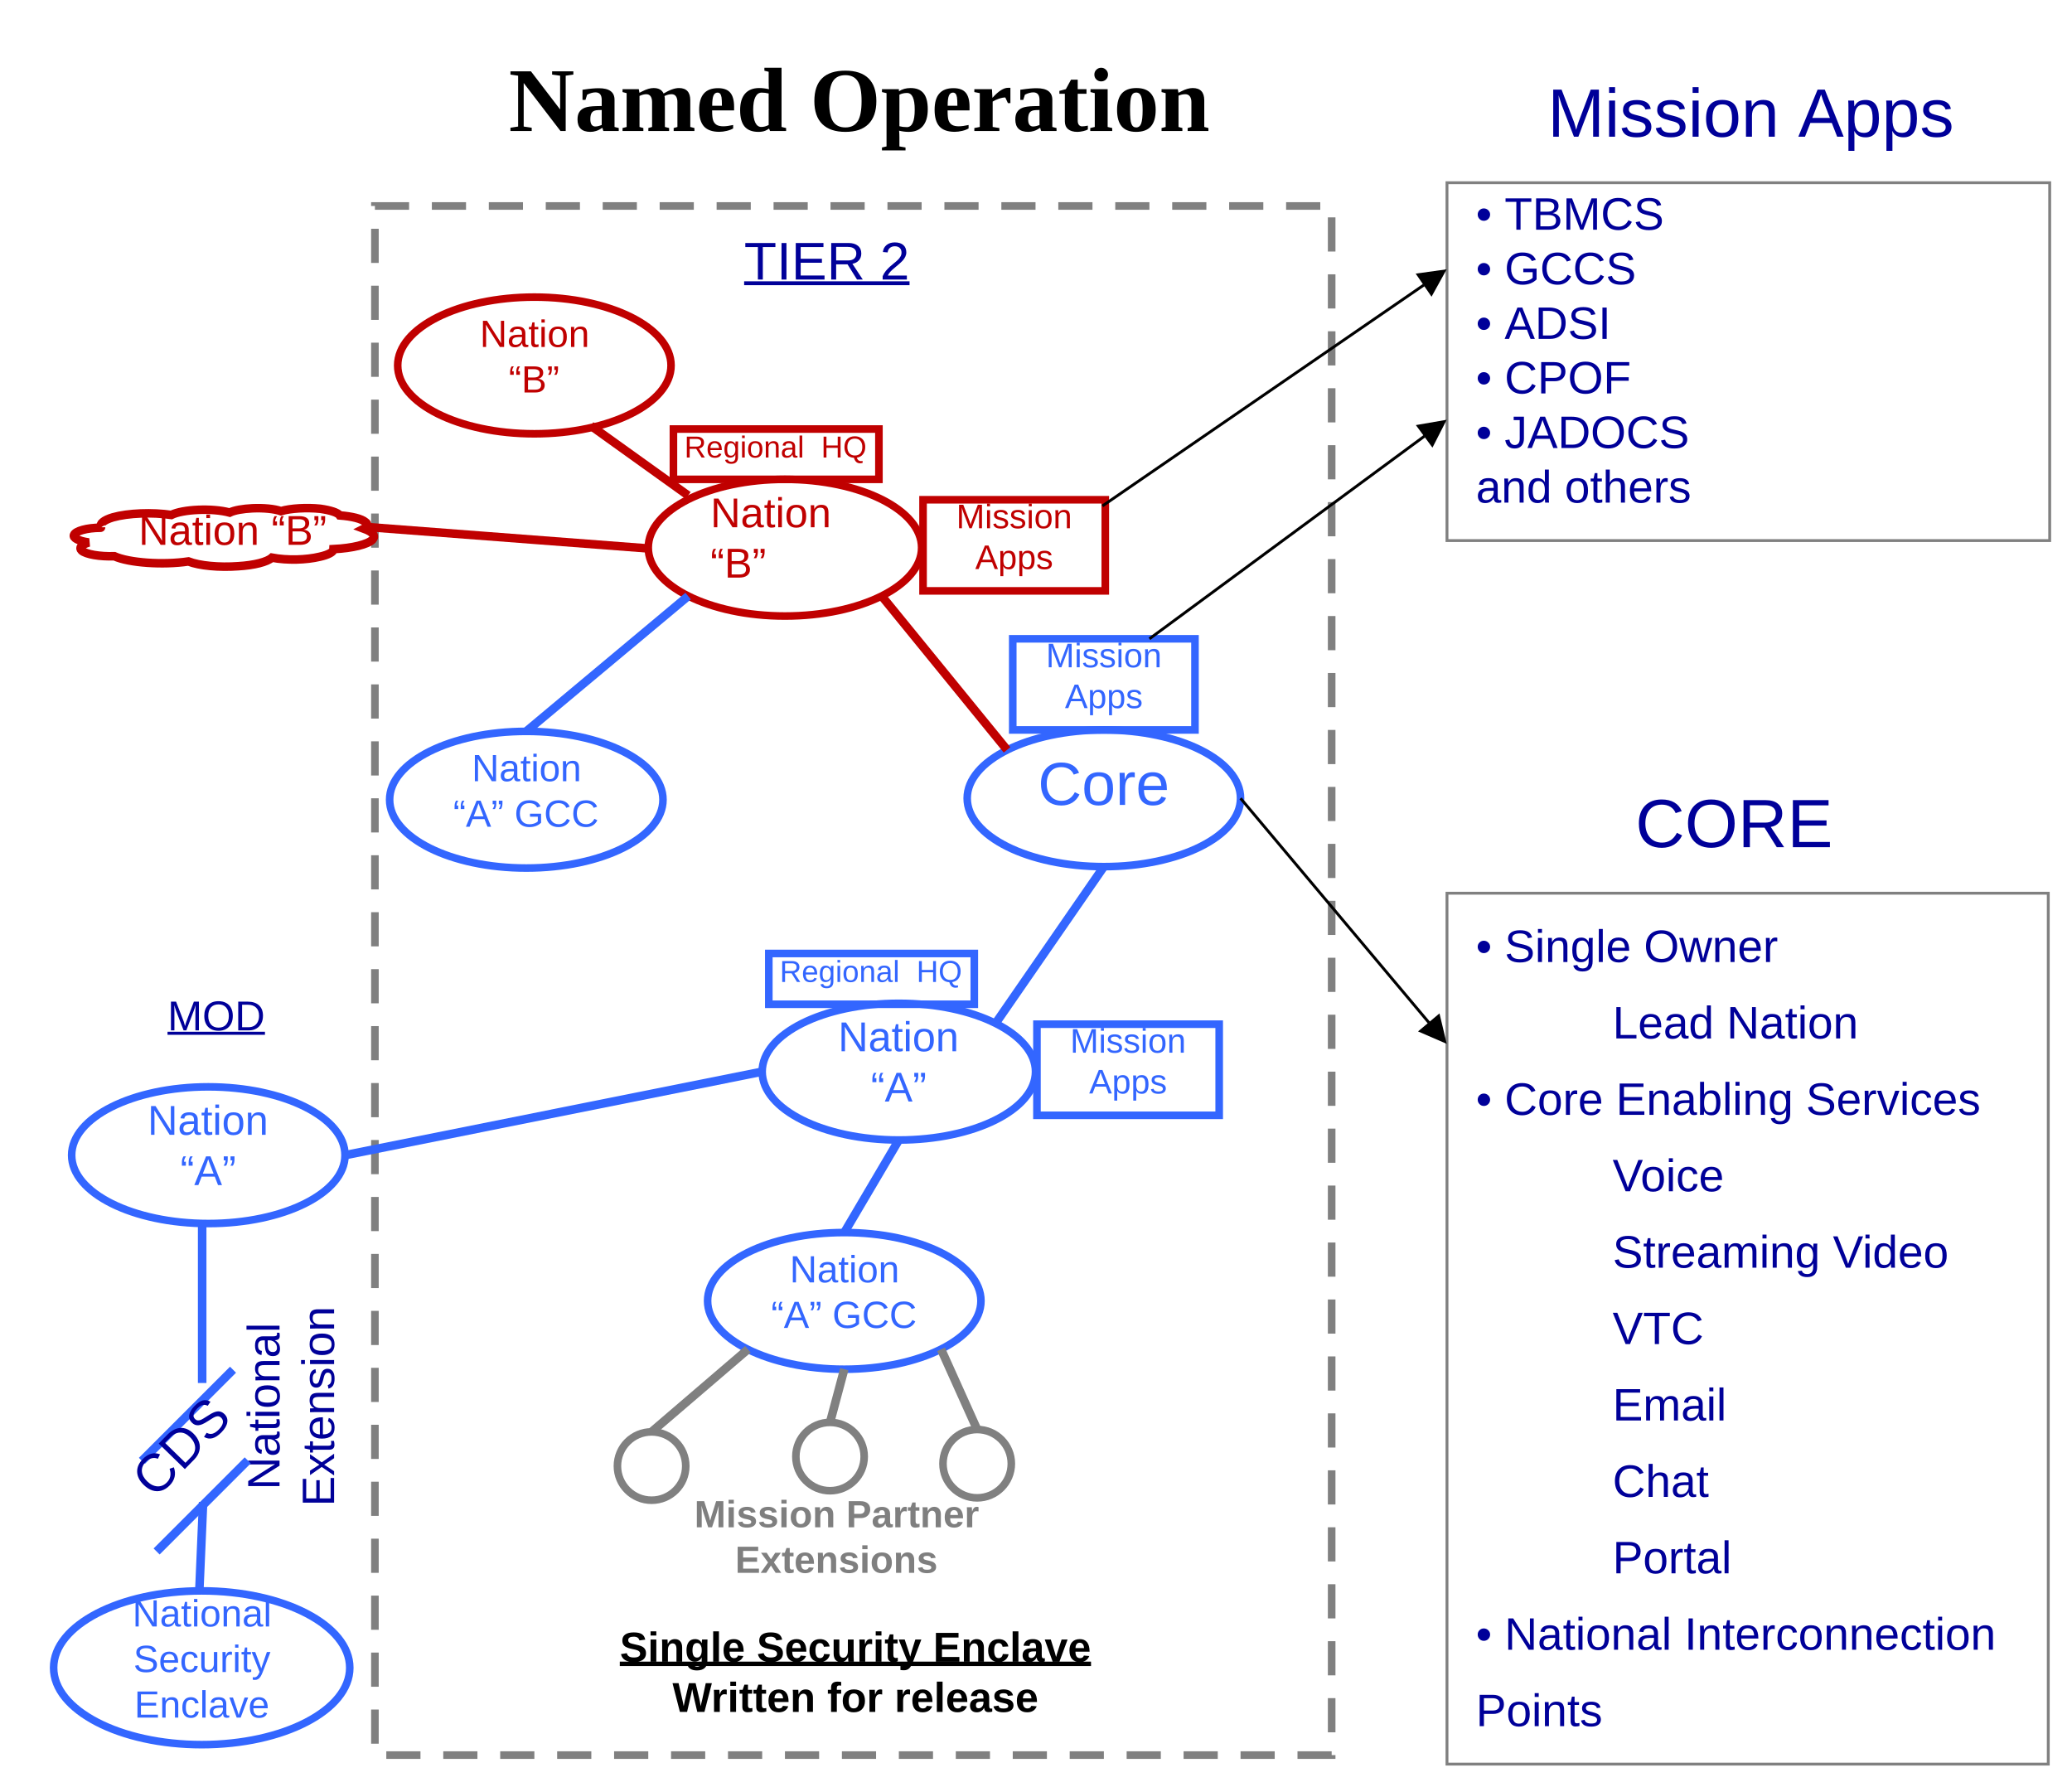
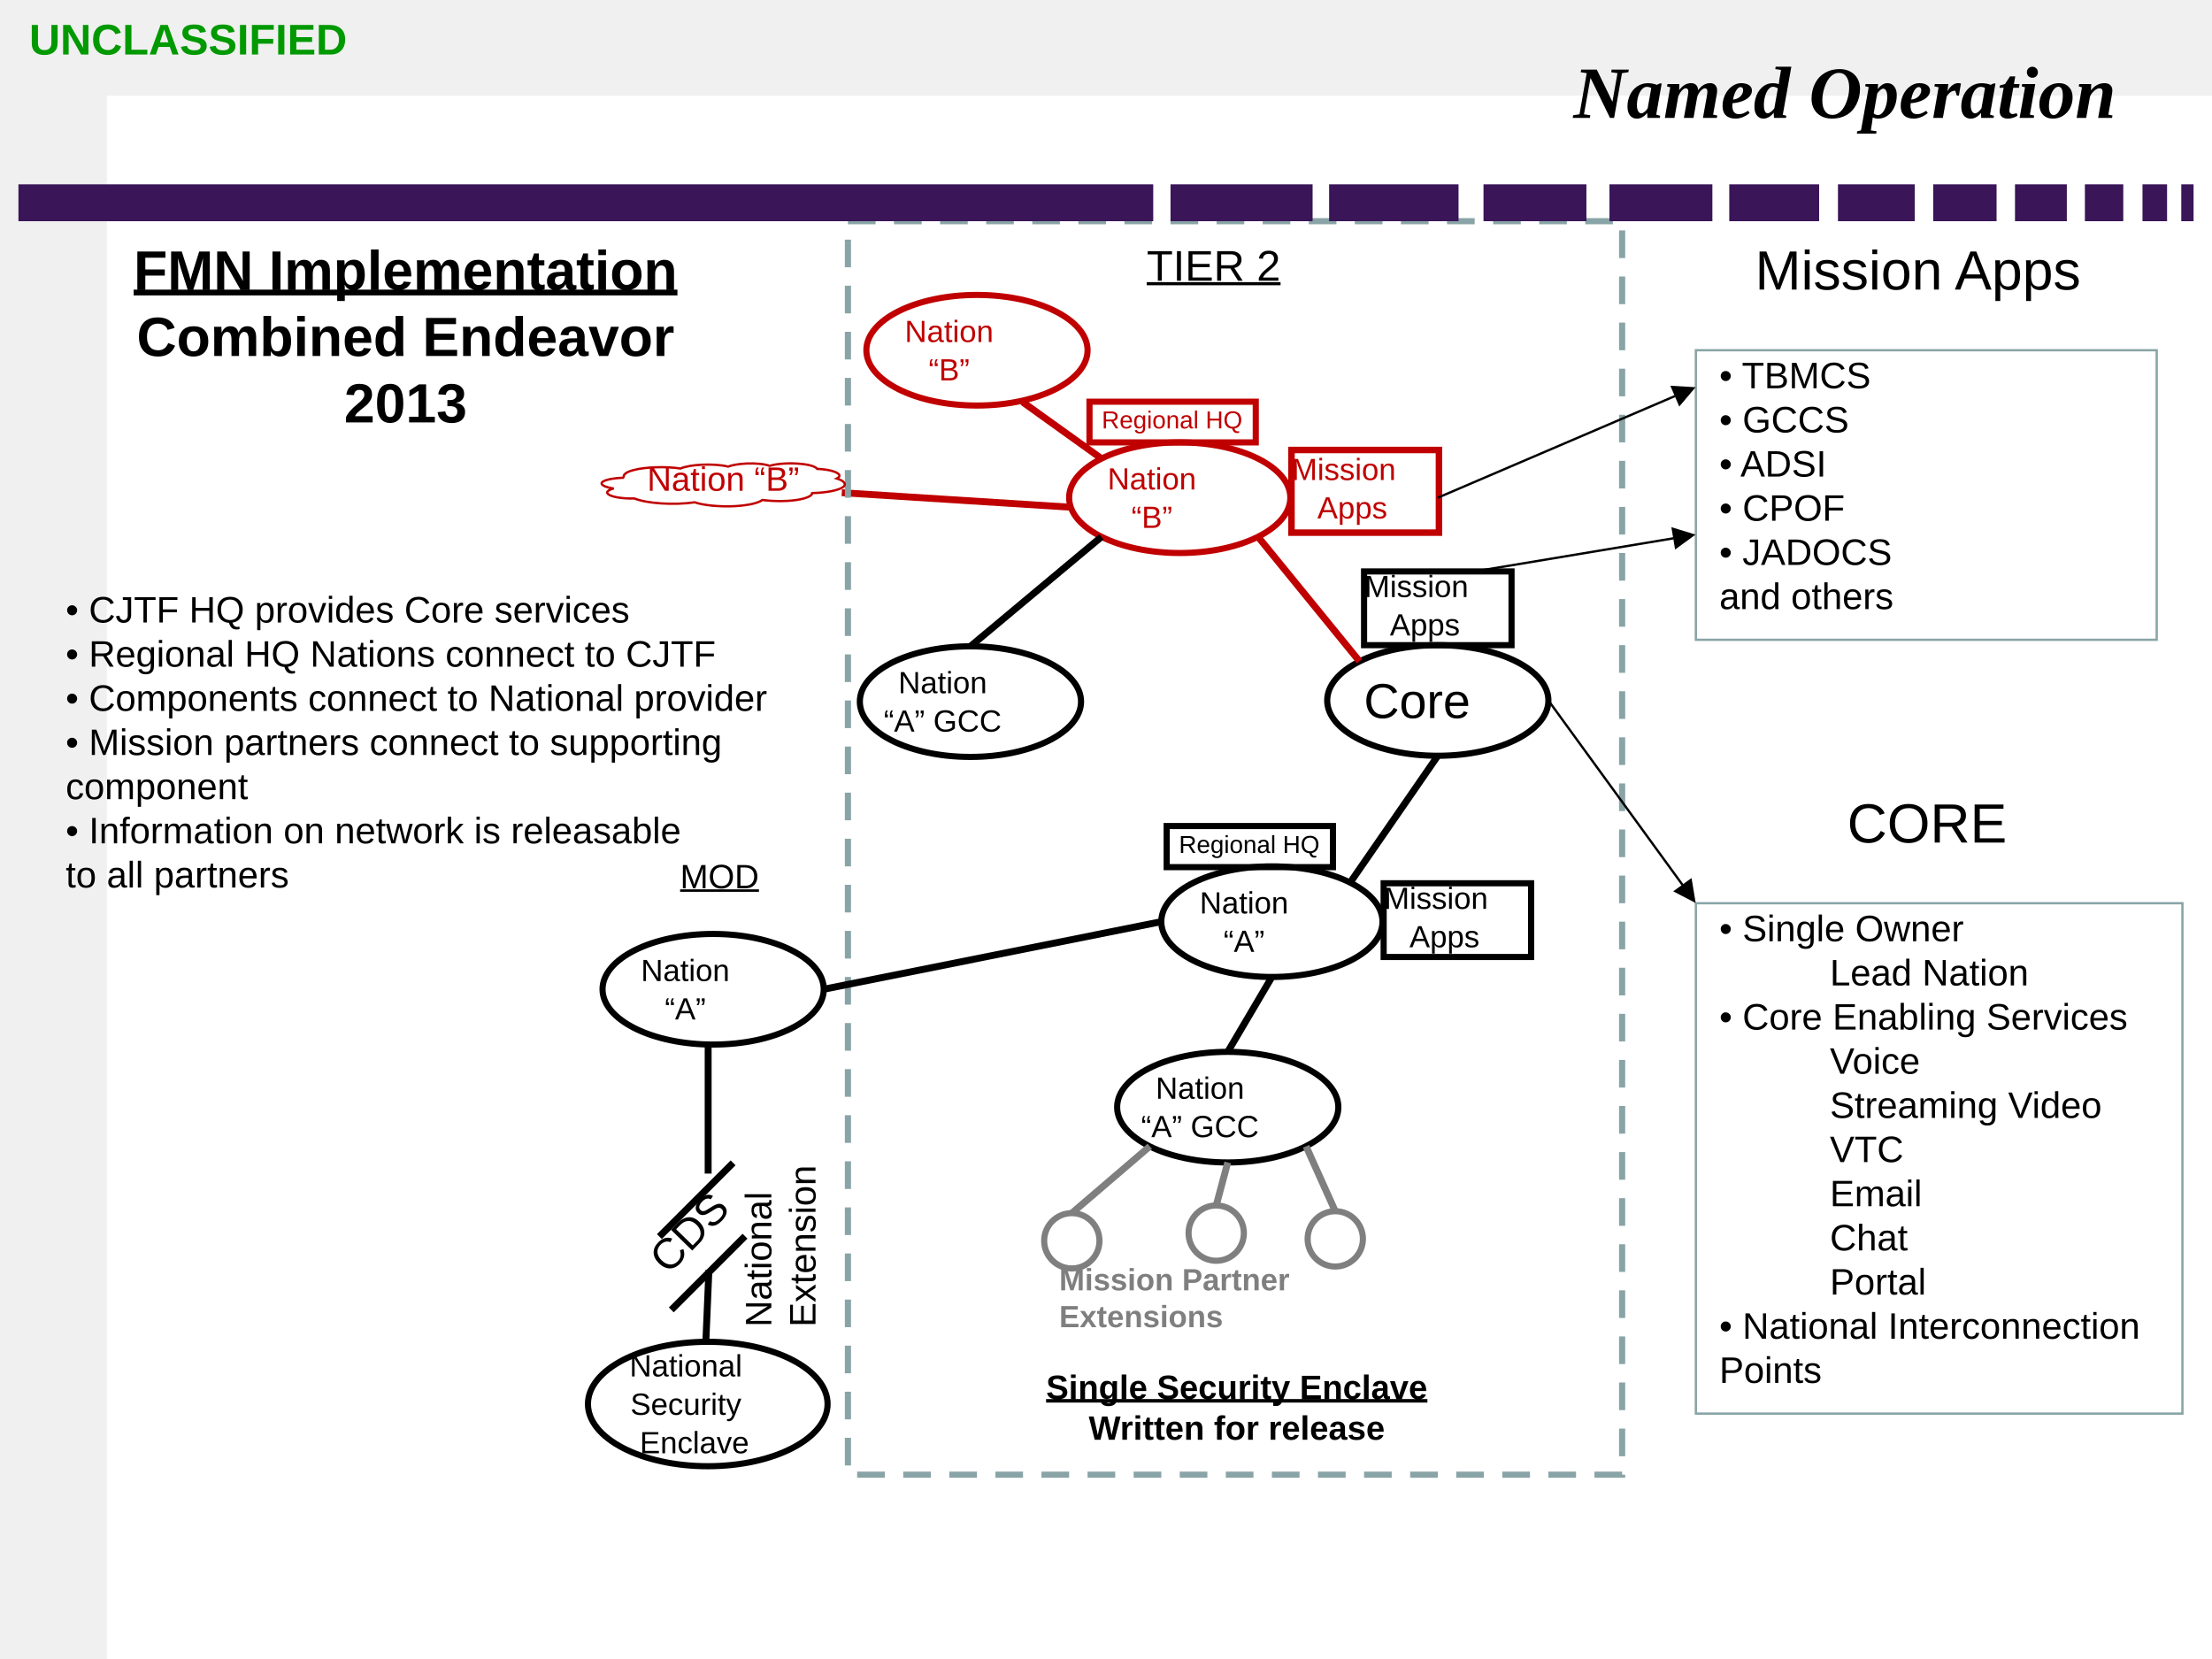
- <svg xmlns="http://www.w3.org/2000/svg" width="545.75" height="470.5">
-   <g transform="scale(1.0,1.0)">
-     <rect x="0" y="0" width="720" height="540" fill="rgb(255,255,255)" />
-     <g id="Group120">
-       <rect x="-126" y="-204" width="252" height="408" fill="none" stroke="rgb(128,128,128)" stroke-dasharray="9,6" stroke-width="2" transform="translate(224.75, 258.25)" />
-       <rect x="-108.438" y="-18" width="216.875" height="36" fill="none" stroke="none" transform="translate(217.438, 32.125)" />
-       <text x="0" y="0" font-family="Times New Roman" font-size="24" font-weight="bold" transform="translate(217.438,32.125)           rotate(0)           translate(-83.438,2.375)" fill="rgb(0,0,0)" stroke="none">
-         Named Operation
-       </text>
-       <ellipse cx="0" cy="0" rx="36" ry="18" fill="none" stroke="rgb(51,102,255)" stroke-width="2" transform="translate(290.75, 210.25)" />
-       <text x="0" y="0" font-family="Arial" font-size="16" transform="translate(290.75,210.25)           rotate(0)           translate(-17.375,1.75)" fill="rgb(51,102,255)" stroke="none">
-         Core
-       </text>
-       <ellipse cx="0" cy="0" rx="36" ry="18" fill="none" stroke="rgb(51,102,255)" stroke-width="2" transform="translate(236.75, 282.25)" />
-       <text x="0" y="0" font-family="Arial" font-size="11" transform="translate(236.75,282.25)           rotate(0)           translate(-16,-5.375)" fill="rgb(51,102,255)" stroke="none">
-         Nation 
-       </text>
-       <text x="0" y="0" font-family="Arial" font-size="11" transform="translate(236.75,282.25)           rotate(0)           translate(-7.375,7.875)" fill="rgb(51,102,255)" stroke="none">
-         “A”
-       </text>
-       <line x1="-14.25" x2="14.25" y1="20.625" y2="-20.625" stroke="rgb(51,102,255)" stroke-width="2.25" transform="translate(276.5, 248.875)" />
-       <rect x="-24" y="-12" width="48" height="24" fill="none" stroke="rgb(51,102,255)" stroke-width="2" transform="translate(290.75, 180.25)" />
-       <text x="0" y="0" font-family="Arial" font-size="9" transform="translate(290.75,180.25)           rotate(0)           translate(-15.25,-4.5)" fill="rgb(51,102,255)" stroke="none">
-         Mission 
-       </text>
-       <text x="0" y="0" font-family="Arial" font-size="9" transform="translate(290.75,180.25)           rotate(0)           translate(-10.25,6.25)" fill="rgb(51,102,255)" stroke="none">
-         Apps
-       </text>
-       <rect x="-24" y="-12" width="48" height="24" fill="none" stroke="rgb(51,102,255)" stroke-width="2" transform="translate(297.125, 281.75)" />
-       <text x="0" y="0" font-family="Arial" font-size="9" transform="translate(297.125,281.75)           rotate(0)           translate(-15.25,-4.5)" fill="rgb(51,102,255)" stroke="none">
-         Mission 
-       </text>
-       <text x="0" y="0" font-family="Arial" font-size="9" transform="translate(297.125,281.75)           rotate(0)           translate(-10.25,6.25)" fill="rgb(51,102,255)" stroke="none">
-         Apps
-       </text>
-       <line x1="16.5" x2="-16.5" y1="20.25" y2="-20.25" stroke="rgb(192,0,0)" stroke-width="2.25" transform="translate(248.75, 177.25)" />
-       <ellipse cx="0" cy="0" rx="36" ry="18" fill="none" stroke="rgb(192,0,0)" stroke-width="2" transform="translate(206.75, 144.25)" />
-       <text x="0" y="0" font-family="Arial" font-size="11" transform="translate(206.75,144.25)           rotate(0)           translate(-19.625,-5.375)" fill="rgb(192,0,0)" stroke="none">
-         Nation 
-       </text>
-       <text x="0" y="0" font-family="Arial" font-size="11" transform="translate(206.75,144.25)           rotate(0)           translate(-19.625,7.875)" fill="rgb(192,0,0)" stroke="none">
-         “B”
-       </text>
-       <ellipse cx="0" cy="0" rx="36" ry="18" fill="none" stroke="rgb(51,102,255)" stroke-width="2" transform="translate(222.375, 342.625)" />
-       <text x="0" y="0" font-family="Arial" font-size="10" transform="translate(222.375,342.625)           rotate(0)           translate(-14.375,-4.875)" fill="rgb(51,102,255)" stroke="none">
-         Nation 
-       </text>
-       <text x="0" y="0" font-family="Arial" font-size="10" transform="translate(222.375,342.625)           rotate(0)           translate(-19.25,7.125)" fill="rgb(51,102,255)" stroke="none">
-         “A” GCC
-       </text>
-       <line x1="-7.188" x2="7.188" y1="12.188" y2="-12.188" stroke="rgb(51,102,255)" stroke-width="2.25" transform="translate(229.563, 312.438)" />
-       <rect x="-79.188" y="-114.688" width="158.375" height="229.375" fill="none" stroke="rgb(128,128,128)" stroke-width="0.75" transform="translate(460.313, 349.938)" />
-       <text x="0" y="0" font-family="Arial" font-size="12" transform="translate(460.313,349.938)           rotate(0)           translate(-71.563,-96.563)" fill="rgb(0,0,153)" stroke="none">
-         • Single Owner
-       </text>
-       <text x="0" y="0" font-family="Arial" font-size="12" transform="translate(460.313,349.938)           rotate(0)           translate(-35.563,-76.438)" fill="rgb(0,0,153)" stroke="none">
-          Lead Nation
-       </text>
-       <text x="0" y="0" font-family="Arial" font-size="12" transform="translate(460.313,349.938)           rotate(0)           translate(-71.563,-56.313)" fill="rgb(0,0,153)" stroke="none">
-         • Core Enabling Services
-       </text>
-       <text x="0" y="0" font-family="Arial" font-size="12" transform="translate(460.313,349.938)           rotate(0)           translate(-35.563,-36.188)" fill="rgb(0,0,153)" stroke="none">
-         Voice
-       </text>
-       <text x="0" y="0" font-family="Arial" font-size="12" transform="translate(460.313,349.938)           rotate(0)           translate(-35.563,-16.063)" fill="rgb(0,0,153)" stroke="none">
-         Streaming Video
-       </text>
-       <text x="0" y="0" font-family="Arial" font-size="12" transform="translate(460.313,349.938)           rotate(0)           translate(-35.563,4.063)" fill="rgb(0,0,153)" stroke="none">
-         VTC
-       </text>
-       <text x="0" y="0" font-family="Arial" font-size="12" transform="translate(460.313,349.938)           rotate(0)           translate(-35.563,24.188)" fill="rgb(0,0,153)" stroke="none">
-         Email
-       </text>
-       <text x="0" y="0" font-family="Arial" font-size="12" transform="translate(460.313,349.938)           rotate(0)           translate(-35.563,44.313)" fill="rgb(0,0,153)" stroke="none">
-         Chat
-       </text>
-       <text x="0" y="0" font-family="Arial" font-size="12" transform="translate(460.313,349.938)           rotate(0)           translate(-35.563,64.438)" fill="rgb(0,0,153)" stroke="none">
-         Portal
-       </text>
-       <text x="0" y="0" font-family="Arial" font-size="12" transform="translate(460.313,349.938)           rotate(0)           translate(-71.563,84.563)" fill="rgb(0,0,153)" stroke="none">
-         • National Interconnection    
-       </text>
-       <text x="0" y="0" font-family="Arial" font-size="12" transform="translate(460.313,349.938)           rotate(0)           translate(-71.563,104.688)" fill="rgb(0,0,153)" stroke="none">
-           Points
-       </text>
-       <rect x="-36" y="-14.438" width="72" height="28.875" fill="none" stroke="none" transform="translate(456.75, 221.313)" />
-       <text x="0" y="0" font-family="Arial" font-size="18" transform="translate(456.75,221.313)           rotate(0)           translate(-26,1.813)" fill="rgb(0,0,153)" stroke="none">
-         CORE
-       </text>
-       <rect x="-30" y="-12" width="60" height="24" fill="none" stroke="none" transform="translate(218.75, 72.25)" />
-       <text x="0" y="0" font-family="Arial" font-size="14" text-decoration="underline" transform="translate(218.75,72.25)           rotate(0)           translate(-22.75,1.375)" fill="rgb(0,0,153)" stroke="none">
-         TIER 2
-       </text>
-       <rect x="-79.375" y="-47.125" width="158.75" height="94.25" fill="none" stroke="rgb(128,128,128)" stroke-width="0.75" transform="translate(460.5, 95.25)" />
-       <text x="0" y="0" font-family="Arial" font-size="12" transform="translate(460.5,95.25)           rotate(0)           translate(-71.75,-34.75)" fill="rgb(0,0,153)" stroke="none">
-         • TBMCS
-       </text>
-       <text x="0" y="0" font-family="Arial" font-size="12" transform="translate(460.5,95.25)           rotate(0)           translate(-71.75,-20.375)" fill="rgb(0,0,153)" stroke="none">
-         • GCCS
-       </text>
-       <text x="0" y="0" font-family="Arial" font-size="12" transform="translate(460.5,95.25)           rotate(0)           translate(-71.75,-6)" fill="rgb(0,0,153)" stroke="none">
-         • ADSI
-       </text>
-       <text x="0" y="0" font-family="Arial" font-size="12" transform="translate(460.5,95.25)           rotate(0)           translate(-71.75,8.375)" fill="rgb(0,0,153)" stroke="none">
-         • CPOF
-       </text>
-       <text x="0" y="0" font-family="Arial" font-size="12" transform="translate(460.5,95.25)           rotate(0)           translate(-71.75,22.75)" fill="rgb(0,0,153)" stroke="none">
-         • JADOCS
-       </text>
-       <text x="0" y="0" font-family="Arial" font-size="12" transform="translate(460.5,95.25)           rotate(0)           translate(-71.75,37.125)" fill="rgb(0,0,153)" stroke="none">
-             and others
-       </text>
-       <rect x="-63" y="-14.438" width="126" height="28.875" fill="none" stroke="none" transform="translate(461.125, 34.188)" />
-       <text x="0" y="0" font-family="Arial" font-size="18" transform="translate(461.125,34.188)           rotate(0)           translate(-53.5,1.813)" fill="rgb(0,0,153)" stroke="none">
-         Mission Apps
-       </text>
-       <ellipse cx="0" cy="0" rx="36" ry="18" fill="none" stroke="rgb(51,102,255)" stroke-width="2" transform="translate(138.625, 210.625)" />
-       <text x="0" y="0" font-family="Arial" font-size="10" transform="translate(138.625,210.625)           rotate(0)           translate(-14.375,-4.875)" fill="rgb(51,102,255)" stroke="none">
-         Nation 
-       </text>
-       <text x="0" y="0" font-family="Arial" font-size="10" transform="translate(138.625,210.625)           rotate(0)           translate(-19.25,7.125)" fill="rgb(51,102,255)" stroke="none">
-         “A” GCC
-       </text>
-       <line x1="-21.313" x2="21.313" y1="17.813" y2="-17.813" stroke="rgb(51,102,255)" stroke-width="2.25" transform="translate(159.938, 174.813)" />
-       <ellipse cx="0" cy="0" rx="36" ry="18" fill="none" stroke="rgb(192,0,0)" stroke-width="2" transform="translate(140.75, 96.25)" />
-       <text x="0" y="0" font-family="Arial" font-size="10" transform="translate(140.75,96.25)           rotate(0)           translate(-14.375,-4.875)" fill="rgb(192,0,0)" stroke="none">
-         Nation 
-       </text>
-       <text x="0" y="0" font-family="Arial" font-size="10" transform="translate(140.75,96.25)           rotate(0)           translate(-6.75,7.125)" fill="rgb(192,0,0)" stroke="none">
-         “B” 
-       </text>
-       <line x1="12.813" x2="-12.813" y1="9.188" y2="-9.188" stroke="rgb(192,0,0)" stroke-width="2.25" transform="translate(168.438, 121.313)" />
-       <ellipse cx="0" cy="0" rx="36" ry="18" fill="none" stroke="rgb(51,102,255)" stroke-width="2" transform="translate(54.875, 304.25)" />
-       <text x="0" y="0" font-family="Arial" font-size="11" transform="translate(54.875,304.25)           rotate(0)           translate(-16,-5.375)" fill="rgb(51,102,255)" stroke="none">
-         Nation 
-       </text>
-       <text x="0" y="0" font-family="Arial" font-size="11" transform="translate(54.875,304.25)           rotate(0)           translate(-7.375,7.875)" fill="rgb(51,102,255)" stroke="none">
-         “A”
-       </text>
-       <line x1="-54.938" x2="54.938" y1="11" y2="-11" stroke="rgb(51,102,255)" stroke-width="2.25" transform="translate(145.813, 293.25)" />
-       <rect x="-51" y="-18" width="102" height="36" fill="none" stroke="none" transform="translate(79.625, 370.5)           rotate(270)" />
-       <text x="0" y="0" font-family="Arial" font-size="12" transform="translate(79.625,370.5)           rotate(270)           translate(-21.875,-6)" fill="rgb(0,0,153)" stroke="none">
-         National 
-       </text>
-       <text x="0" y="0" font-family="Arial" font-size="12" transform="translate(79.625,370.5)           rotate(270)           translate(-26.25,8.375)" fill="rgb(0,0,153)" stroke="none">
-         Extension
-       </text>
-       <line x1="0" x2="0" y1="-21.375" y2="21.375" stroke="rgb(51,102,255)" stroke-width="2.25" transform="translate(53.25, 342.875)" />
-       <line x1="0.5" x2="-0.5" y1="-11.688" y2="11.688" stroke="rgb(51,102,255)" stroke-width="2.25" transform="translate(53, 407.313)" />
-       <line x1="12" x2="-12" y1="-12" y2="12" stroke="rgb(51,102,255)" stroke-width="2.25" transform="translate(49.375, 372.75)" />
-       <line x1="12" x2="-12" y1="-12" y2="12" stroke="rgb(51,102,255)" stroke-width="2.25" transform="translate(53.25, 396.625)" />
-       <ellipse cx="0" cy="0" rx="39" ry="20.25" fill="none" stroke="rgb(51,102,255)" stroke-width="2" transform="translate(53.125, 439.25)" />
-       <text x="0" y="0" font-family="Arial" font-size="10" transform="translate(53.125,439.25)           rotate(0)           translate(-18.25,-10.875)" fill="rgb(51,102,255)" stroke="none">
-         National 
-       </text>
-       <text x="0" y="0" font-family="Arial" font-size="10" transform="translate(53.125,439.25)           rotate(0)           translate(-18,1.125)" fill="rgb(51,102,255)" stroke="none">
-         Security 
-       </text>
-       <text x="0" y="0" font-family="Arial" font-size="10" transform="translate(53.125,439.25)           rotate(0)           translate(-17.75,13.125)" fill="rgb(51,102,255)" stroke="none">
-         Enclave
-       </text>
-       <rect x="-24" y="-12" width="48" height="24" fill="none" stroke="none" transform="translate(51.625, 382.125)           rotate(314.276)" />
-       <text x="0" y="0" font-family="Arial" font-size="14" transform="translate(51.625,382.125)           rotate(314.276)           translate(-16.75,1.25)" fill="rgb(0,0,153)" stroke="none">
-         CDS
-       </text>
-       <rect x="-24" y="-12" width="48" height="24" fill="none" stroke="rgb(192,0,0)" stroke-width="2" transform="translate(267.125, 143.625)" />
-       <text x="0" y="0" font-family="Arial" font-size="9" transform="translate(267.125,143.625)           rotate(0)           translate(-15.25,-4.5)" fill="rgb(192,0,0)" stroke="none">
-         Mission 
-       </text>
-       <text x="0" y="0" font-family="Arial" font-size="9" transform="translate(267.125,143.625)           rotate(0)           translate(-10.25,6.25)" fill="rgb(192,0,0)" stroke="none">
-         Apps
-       </text>
-       <rect x="-21" y="-10.25" width="42" height="20.5" fill="none" stroke="none" transform="translate(57.875, 270.25)" />
-       <text x="0" y="0" font-family="Arial" font-size="11" text-decoration="underline" transform="translate(57.875,270.25)           rotate(0)           translate(-13.75,1.125)" fill="rgb(0,0,153)" stroke="none">
-         MOD
-       </text>
-       <ellipse cx="0" cy="0" rx="9" ry="9" fill="none" stroke="rgb(128,128,128)" stroke-width="2" transform="translate(218.625, 383.625)" />
-       <ellipse cx="0" cy="0" rx="9" ry="9" fill="none" stroke="rgb(128,128,128)" stroke-width="2" transform="translate(257.375, 385.5)" />
-       <ellipse cx="0" cy="0" rx="9" ry="9" fill="none" stroke="rgb(128,128,128)" stroke-width="2" transform="translate(171.625, 386.125)" />
-       <line x1="4.75" x2="-4.75" y1="10.563" y2="-10.563" stroke="rgb(128,128,128)" stroke-width="2.25" transform="translate(252.625, 365.938)" />
-       <line x1="1.875" x2="-1.875" y1="-7" y2="7" stroke="rgb(128,128,128)" stroke-width="2.25" transform="translate(220.5, 367.625)" />
-       <line x1="12.688" x2="-12.688" y1="-10.875" y2="10.875" stroke="rgb(128,128,128)" stroke-width="2.25" transform="translate(184.313, 366.25)" />
-       <rect x="-124.688" y="-16.875" width="249.375" height="33.75" fill="none" stroke="none" transform="translate(225.313, 443.125)" />
-       <text x="0" y="0" font-family="Arial" font-size="11" text-decoration="underline" font-weight="bold" transform="translate(225.313,443.125)           rotate(0)           translate(-62.063,-5.5)" fill="rgb(0,0,0)" stroke="none">
-         Single Security Enclave
-       </text>
-       <text x="0" y="0" font-family="Arial" font-size="11" font-weight="bold" transform="translate(225.313,443.125)           rotate(0)           translate(-48.188,7.75)" fill="rgb(0,0,0)" stroke="none">
-         Written for release
-       </text>
-       <rect x="-60" y="-15.625" width="120" height="31.25" fill="none" stroke="none" transform="translate(220.25, 407.25)" />
-       <text x="0" y="0" font-family="Arial" font-size="10" font-weight="bold" transform="translate(220.25,407.25)           rotate(0)           translate(-37.375,-5)" fill="rgb(127,127,127)" stroke="none">
-         Mission Partner 
-       </text>
-       <text x="0" y="0" font-family="Arial" font-size="10" font-weight="bold" transform="translate(220.25,407.25)           rotate(0)           translate(-26.625,7)" fill="rgb(127,127,127)" stroke="none">
-         Extensions
-       </text>
-       <rect x="-27.063" y="-6.625" width="54.125" height="13.25" fill="none" stroke="rgb(192,0,0)" stroke-width="2" transform="translate(204.438, 119.625)" />
-       <text x="0" y="0" font-family="Arial" font-size="8" transform="translate(204.438,119.625)           rotate(0)           translate(-24.188,0.875)" fill="rgb(192,0,0)" stroke="none">
-         Regional  HQ
-       </text>
-       <rect x="-27.063" y="-6.688" width="54.125" height="13.375" fill="none" stroke="rgb(51,102,255)" stroke-width="2" transform="translate(229.563, 257.813)" />
-       <text x="0" y="0" font-family="Arial" font-size="8" transform="translate(229.563,257.813)           rotate(0)           translate(-24.188,0.813)" fill="rgb(51,102,255)" stroke="none">
-         Regional  HQ
-       </text>
-       <g id="Group123">
-         <g id="Group127">
-           <path d="M26.625,138.875 C26.125,138 27.25,137 29.75,136.25             33.75,135.125 40.125,134.875 45.125,135.625 48.125,134.125             55.875,133.75 60.5,135 61.75,134.375 64,134             66.5,133.875 69.375,133.75 72.25,134.125 74,134.625             76.5,133.875 80.75,133.625 84.25,134 87,134.375             89,135 89.5,135.75 92.625,136 95.125,136.625             96.25,137.5 96.875,138.125 96.875,138.75 95.875,139.25             98.25,140.125 99,141.125 98.125,142.125 96.875,143.375             92.75,144.375 87.875,144.625 87.75,145.375 86.5,146.125             84.125,146.625 80.625,147.5 75.625,147.625 71.625,146.875             70.375,148 67,148.875 62.75,149.125 57.75,149.5             52.5,149 49.625,147.875 42.875,148.875 34,148.25             30.125,146.5 26.25,146.625 22.625,146 21.5,145             20.75,144.25 21.5,143.5 23.375,142.875 20.625,142.5             19.125,141.625 19.5,140.875 20,139.875 22.875,139.125             26.625,139 26.625,139 26.625,139 26.625,138.875" fill="rgb(255,255,255)" stroke="rgb(0,0,0)" stroke-width="0.25" />
-           <path d="M26.625,138.875 C26.125,138 27.25,137 29.75,136.25             33.75,135.125 40.125,134.875 45.125,135.625 48.125,134.125             55.875,133.75 60.5,135 61.75,134.375 64,134             66.5,133.875 69.375,133.75 72.25,134 74,134.625             76.5,133.875 80.75,133.625 84.375,134 87,134.375             89,135 89.5,135.75 92.75,136 95.25,136.625             96.25,137.5 97,138 96.875,138.75 95.875,139.25             98.25,140.125 99,141.125 98.125,142.125 96.875,143.375             92.875,144.375 87.875,144.625 87.875,145.375 86.5,146.125             84.25,146.625 80.625,147.5 75.625,147.625 71.625,146.875             70.375,148 67,148.875 62.75,149.125 57.75,149.5             52.5,149 49.625,147.875 42.875,148.875 34,148.25             30.125,146.5 26.25,146.625 22.625,146 21.5,145             20.75,144.25 21.375,143.5 23.375,142.875 20.625,142.5             19.125,141.625 19.5,140.875 19.875,139.875 22.875,139             26.5,139 26.625,139 26.625,138.875 26.625,138.875" fill="none" stroke="rgb(192,0,0)" stroke-width="2.25" />
-         </g>
-         <rect x="-19.875" y="-7.313" width="39.75" height="14.625" fill="none" stroke="none" transform="translate(54, 143.063)" />
-         <text x="0" y="0" font-family="Arial" font-size="11" transform="translate(54,143.063)             rotate(0)             translate(-17.5,0.438)" fill="rgb(192,0,0)" stroke="none">
-           Nation 
-         </text>
-         <rect x="-4.25" y="-7.313" width="8.5" height="14.625" fill="none" stroke="none" transform="translate(73.375, 143.063)" />
-         <text x="0" y="0" font-family="Arial" font-size="11" transform="translate(73.375,143.063)             rotate(0)             translate(-1.875,0.438)" fill="rgb(192,0,0)" stroke="none">
-           “
-         </text>
-         <rect x="-6.063" y="-7.313" width="12.125" height="14.625" fill="none" stroke="none" transform="translate(78.813, 143.063)" />
-         <text x="0" y="0" font-family="Arial" font-size="11" transform="translate(78.813,143.063)             rotate(0)             translate(-3.688,0.438)" fill="rgb(192,0,0)" stroke="none">
-           B
-         </text>
-         <rect x="-4.25" y="-7.313" width="8.5" height="14.625" fill="none" stroke="none" transform="translate(84.25, 143.063)" />
-         <text x="0" y="0" font-family="Arial" font-size="11" transform="translate(84.25,143.063)             rotate(0)             translate(-1.875,0.438)" fill="rgb(192,0,0)" stroke="none">
-           ”
-         </text>
-       </g>
-       <defs>
-         <marker id="Triangle5_Flip_Line48" viewBox="0 0 9.833 9.833" refX="9.708" refY="4.917" markerUnits="strokeWidth" markerWidth="9.833" markerHeight="9.833" orient="auto">
-           <polygon points="9.833,9.833 0,4.917 9.833,0" />
-         </marker>
-       </defs>
-       <line x1="39.297" x2="-45.375" y1="-27.01" y2="31.188" marker-start="url(#Triangle5_Flip_Line48)" stroke="rgb(0,0,0)" stroke-width="0.75" transform="translate(335.75, 102.063)" />
-       <defs>
-         <marker id="Triangle5_Flip_Line49" viewBox="0 0 9.833 9.833" refX="9.708" refY="4.917" markerUnits="strokeWidth" markerWidth="9.833" markerHeight="9.833" orient="auto">
-           <polygon points="9.833,9.833 0,4.917 9.833,0" />
-         </marker>
-       </defs>
-       <line x1="33.25" x2="-39.188" y1="-24.5" y2="28.875" marker-start="url(#Triangle5_Flip_Line49)" stroke="rgb(0,0,0)" stroke-width="0.75" transform="translate(341.938, 139.375)" />
-       <defs>
-         <marker id="Triangle5_Line50" viewBox="0 0 9.833 9.833" refX="0.125" refY="4.917" markerUnits="strokeWidth" markerWidth="9.833" markerHeight="9.833" orient="auto">
-           <polygon points="0,9.833 9.833,4.917 0,0" />
-         </marker>
-       </defs>
-       <line x1="-27.188" x2="22.445" y1="-32.375" y2="26.727" marker-end="url(#Triangle5_Line50)" stroke="rgb(0,0,0)" stroke-width="0.75" transform="translate(353.938, 242.625)" />
-       <line x1="36.875" x2="-36.875" y1="2.813" y2="-2.813" stroke="rgb(192,0,0)" stroke-width="2.25" transform="translate(134.5, 141.688)" />
-     </g>
+ <svg xmlns="http://www.w3.org/2000/svg" width="720" height="540" id="svg2" version="1.1">
+   <defs id="defs441">
+     <defs id="defs336">
+       <marker orient="auto" markerHeight="9.833" markerWidth="9.833" markerUnits="strokeWidth" refY="4.917" refX="9.708" viewBox="0 0 9.833 9.833" id="Triangle5_Flip_Line48">
+         <polygon id="polygon339" points="9.833,9.833 0,4.917 9.833,0" />
+       </marker>
+     </defs>
+     <defs id="defs345">
+       <marker orient="auto" markerHeight="9.833" markerWidth="9.833" markerUnits="strokeWidth" refY="4.917" refX="9.708" viewBox="0 0 9.833 9.833" id="Triangle5_Flip_Line49">
+         <polygon id="polygon348" points="9.833,9.833 0,4.917 9.833,0" />
+       </marker>
+     </defs>
+     <defs id="defs354">
+       <marker orient="auto" markerHeight="9.833" markerWidth="9.833" markerUnits="strokeWidth" refY="4.917" refX="0.125" viewBox="0 0 9.833 9.833" id="Triangle5_Line50">
+         <polygon id="polygon357" points="0,9.833 9.833,4.917 0,0" />
+       </marker>
+     </defs>
+   </defs>
+   <rect style="fill:#ffffff" id="rect8" height="540" width="720" y="31.146" x="34.786" />
+   <line style="stroke:#c00000;stroke-width:2.25" id="line12" y2="160.375" y1="165.125" x2="274" x1="348.876" />
+   <rect style="fill:none;stroke:#89a4a7;stroke-width:2;stroke-dasharray:9, 6" id="rect16" height="408" width="252" y="72" x="276" />
+   <rect style="fill:none;stroke:none" id="rect20" height="36.375" width="402" y="18" x="294" />
+   <text style="font-size:24px;font-style:italic;font-weight:bold;fill:#000000;stroke:none;font-family:Times New Roman" id="text22" font-weight="bold" font-style="italic" font-size="24" y="38.376" x="512.125">Named Operation</text>
+   <ellipse style="fill:none;stroke:#000000;stroke-width:2" id="ellipse26" transform="translate(468,228)" ry="18" rx="36" cy="0" cx="0" />
+   <ellipse style="fill:none;stroke:#000000;stroke-width:2" id="ellipse32" transform="translate(414,300)" ry="18" rx="36" cy="0" cx="0" />
+   <line style="stroke:#000000;stroke-width:2.25" id="line40" y2="246" y1="287.25" x2="468" x1="439.5" />
+   <rect style="fill:none;stroke:#000000;stroke-width:2" id="rect44" height="24" width="48" y="186" x="444" />
+   <rect style="fill:none;stroke:#000000;stroke-width:2" id="rect52" height="24" width="48" y="287.5" x="450.375" />
+   <line style="stroke:#c00000;stroke-width:2.25" id="line60" y2="174.75" y1="215.25" x2="409.5" x1="442.5" />
+   <ellipse style="fill:none;stroke:#c00000;stroke-width:2" id="ellipse64" transform="translate(384,162)" ry="18" rx="36" cy="0" cx="0" />
+   <ellipse style="fill:none;stroke:#000000;stroke-width:2" id="ellipse72" transform="translate(399.625,360.375)" ry="18" rx="36" cy="0" cx="0" />
+   <line style="stroke:#000000;stroke-width:2.25" id="line80" y2="318" y1="342.376" x2="414.001" x1="399.625" />
+   <rect style="fill:none;stroke:#89a4a7;stroke-width:0.75" id="rect84" height="166.125" width="158.375" y="294" x="552" />
+   <text style="font-size:12px;fill:#000000;stroke:none;font-family:Arial" id="text86" font-size="12" y="306.375" x="559.625">• Single Owner</text>
+   <text style="font-size:12px;fill:#000000;stroke:none;font-family:Arial" id="text88" font-size="12" y="320.75" x="595.625">Lead Nation</text>
+   <text style="font-size:12px;fill:#000000;stroke:none;font-family:Arial" id="text90" font-size="12" y="335.125" x="559.625">• Core Enabling Services</text>
+   <text style="font-size:12px;fill:#000000;stroke:none;font-family:Arial" id="text92" font-size="12" y="349.5" x="595.625">Voice</text>
+   <text style="font-size:12px;fill:#000000;stroke:none;font-family:Arial" id="text94" font-size="12" y="363.875" x="595.625">Streaming Video</text>
+   <text style="font-size:12px;fill:#000000;stroke:none;font-family:Arial" id="text96" font-size="12" y="378.251" x="595.625">VTC</text>
+   <text style="font-size:12px;fill:#000000;stroke:none;font-family:Arial" id="text98" font-size="12" y="392.626" x="595.625">Email</text>
+   <text style="font-size:12px;fill:#000000;stroke:none;font-family:Arial" id="text100" font-size="12" y="407.001" x="595.625">Chat</text>
+   <text style="font-size:12px;fill:#000000;stroke:none;font-family:Arial" id="text102" font-size="12" y="421.376" x="595.625">Portal</text>
+   <text style="font-size:12px;fill:#000000;stroke:none;font-family:Arial" id="text104" font-size="12" y="435.751" x="559.625">• National Interconnection</text>
+   <text style="font-size:12px;fill:#000000;stroke:none;font-family:Arial" id="text106" font-size="12" y="450.126" x="559.625">  Points</text>
+   <rect style="fill:none;stroke:none" id="rect110" height="29.125" width="72" y="258" x="594" />
+   <text style="font-size:18px;fill:#000000;stroke:none;font-family:Arial" id="text112" font-size="18" y="274.251" x="601.25">CORE</text>
+   <rect style="fill:none;stroke:none" id="rect116" height="24.25" width="60" y="78" x="366" />
+   <text style="font-size:14px;fill:#000000;stroke:none;font-family:Arial" id="text118" text-decoration="underline" font-size="14" y="91.375" x="373.25">TIER 2</text>
+   <rect style="fill:none;stroke:#89a4a7;stroke-width:0.75" id="rect122" height="94.25" width="150" y="114" x="552" />
+   <text style="font-size:12px;fill:#000000;stroke:none;font-family:Arial" id="text124" font-size="12" y="126.375" x="559.625">• TBMCS</text>
+   <text style="font-size:12px;fill:#000000;stroke:none;font-family:Arial" id="text126" font-size="12" y="140.75" x="559.625">• GCCS</text>
+   <text style="font-size:12px;fill:#000000;stroke:none;font-family:Arial" id="text128" font-size="12" y="155.125" x="559.625">• ADSI</text>
+   <text style="font-size:12px;fill:#000000;stroke:none;font-family:Arial" id="text130" font-size="12" y="169.5" x="559.625">• CPOF</text>
+   <text style="font-size:12px;fill:#000000;stroke:none;font-family:Arial" id="text132" font-size="12" y="183.875" x="559.625">• JADOCS</text>
+   <text style="font-size:12px;fill:#000000;stroke:none;font-family:Arial" id="text134" font-size="12" y="198.25" x="559.625">  and others</text>
+   <rect style="fill:none;stroke:none" id="rect138" height="29.125" width="126" y="78" x="564" />
+   <text style="font-size:18px;fill:#000000;stroke:none;font-family:Arial" id="text140" font-size="18" y="94.251" x="571.25">Mission Apps</text>
+   <ellipse style="fill:none;stroke:#000000;stroke-width:2" id="ellipse144" transform="translate(315.875,228.375)" ry="18" rx="36" cy="0" cx="0" />
+   <line style="stroke:#000000;stroke-width:2.25" id="line152" y2="174.75" y1="210.376" x2="358.501" x1="315.875" />
+   <ellipse style="fill:none;stroke:#c00000;stroke-width:2" id="ellipse156" transform="translate(318,114)" ry="18" rx="36" cy="0" cx="0" />
+   <line style="stroke:#c00000;stroke-width:2.25" id="line164" y2="130.875" y1="149.251" x2="332.875" x1="358.501" />
+   <ellipse style="fill:none;stroke:#000000;stroke-width:2" id="ellipse168" transform="translate(232.125,322)" ry="18" rx="36" cy="0" cx="0" />
+   <line style="stroke:#000000;stroke-width:2.25" id="line176" y2="300" y1="322" x2="378.001" x1="268.125" />
+   <rect style="fill:none;stroke:none" id="rect180" transform="matrix(0,-1,1,0,0,0)" height="36.375" width="102" y="238.812" x="-439.188" />
+   <text style="font-size:12px;fill:#000000;stroke:none;font-family:Arial" id="text182" transform="matrix(0,-1,1,0,0,0)" font-size="12" y="251.062" x="-431.938">National</text>
+   <text style="font-size:12px;fill:#000000;stroke:none;font-family:Arial" id="text184" transform="matrix(0,-1,1,0,0,0)" font-size="12" y="265.438" x="-431.938">Extension</text>
+   <line style="stroke:#000000;stroke-width:2.25" id="line188" y2="382" y1="339.25" x2="230.5" x1="230.5" />
+   <line style="stroke:#000000;stroke-width:2.25" id="line192" y2="436.751" y1="413.375" x2="229.75" x1="230.75" />
+   <line style="stroke:#000000;stroke-width:2.25" id="line196" y2="402.5" y1="378.5" x2="214.625" x1="238.625" />
+   <line style="stroke:#000000;stroke-width:2.25" id="line200" y2="426.375" y1="402.375" x2="218.5" x1="242.5" />
+   <ellipse style="fill:none;stroke:#000000;stroke-width:2" id="ellipse204" transform="translate(230.375,457)" ry="20.25" rx="39" cy="0" cx="0" />
+   <rect style="fill:none;stroke:none" id="rect214" transform="matrix(0.6981154,-0.7159852,0.7159852,0.6981154,0,0)" height="24.125" width="48" y="431.87" x="-152.524" />
+   <text style="font-size:14px;fill:#000000;stroke:none;font-family:Arial" id="text216" transform="matrix(0.6981154,-0.7159852,0.7159852,0.6981154,0,0)" font-size="14" y="445.496" x="-145.399">CDS</text>
+   <rect style="fill:none;stroke:#c00000;stroke-width:2.118" id="rect220" height="26.905" width="48" y="146.47" x="420.375" />
+   <rect style="fill:none;stroke:none" id="rect228" height="20.625" width="42" y="277.75" x="214.125" />
+   <text style="font-size:11px;text-decoration: underline;fill:#000000;stroke:none;font-family:Arial" id="text230" text-decoration="underline" font-size="11" y="289.126" x="221.375">MOD</text>
+   <ellipse style="fill:none;stroke:#7f7f7f;stroke-width:2" id="ellipse234" transform="translate(395.875,401.375)" ry="9" rx="9" cy="0" cx="0" />
+   <ellipse style="fill:none;stroke:#7f7f7f;stroke-width:2" id="ellipse238" transform="translate(434.625,403.25)" ry="9" rx="9" cy="0" cx="0" />
+   <ellipse style="fill:none;stroke:#7f7f7f;stroke-width:2" id="ellipse242" transform="translate(348.875,403.875)" ry="9" rx="9" cy="0" cx="0" />
+   <line style="stroke:#7f7f7f;stroke-width:2.25" id="line246" y2="373.125" y1="394.251" x2="425.125" x1="434.625" />
+   <line style="stroke:#7f7f7f;stroke-width:2.25" id="line250" y2="392.375" y1="378.375" x2="395.875" x1="399.625" />
+   <line style="stroke:#7f7f7f;stroke-width:2.25" id="line254" y2="394.875" y1="373.125" x2="348.875" x1="374.251" />
+   <rect style="fill:none;stroke:none" id="rect258" height="92.125" width="228" y="78" x="18" />
+   <text style="font-size:18px;font-weight:bold;fill:#000000;stroke:none;font-family:Arial" id="text260" font-weight="bold" text-decoration="underline" font-size="18" y="94.25" x="43.5">FMN Implementation</text>
+   <text style="font-size:18px;font-weight:bold;fill:#000000;stroke:none;font-family:Arial" id="text262" font-weight="bold" font-size="18" y="115.875" x="44.5">Combined Endeavor</text>
+   <text style="font-size:18px;font-weight:bold;fill:#000000;stroke:none;font-family:Arial" id="text264" font-weight="bold" font-size="18" y="137.501" x="112">2013</text>
+   <rect style="fill:none;stroke:none" id="rect268" height="40.625" width="249.375" y="444" x="277.875" />
+   <text style="font-size:11px;font-weight:bold;text-decoration: underline;fill:#000000;stroke:none;font-family:Arial" id="text270" font-weight="bold" text-decoration="underline" font-size="11" y="455.375" x="340.5">Single Security Enclave</text>
+   <text style="font-size:11px;font-weight:bold;fill:#000000;stroke:none;font-family:Arial" id="text272" font-weight="bold" font-size="11" y="468.626" x="354.375">Written for release</text>
+   <rect style="fill:none;stroke:none" id="rect276" height="31.5" width="120" y="409.375" x="337.5" />
+   <text style="font-size:10px;font-weight:bold;fill:#7f7f7f;stroke:none;font-family:Arial" id="text278" font-weight="bold" font-size="10" y="420" x="344.75">Mission Partner</text>
+   <text style="font-size:10px;font-weight:bold;fill:#7f7f7f;stroke:none;font-family:Arial" id="text280" font-weight="bold" font-size="10" y="432" x="344.75">Extensions</text>
+   <rect style="fill:none;stroke:#c00000;stroke-width:2" id="rect284" height="13.25" width="54.125" y="130.75" x="354.625" />
+   <text style="font-size:8px;fill:#c00000;stroke:none;font-family:Arial" id="text286" font-size="8" y="139.447" x="358.604">Regional HQ</text>
+   <rect style="fill:none;stroke:#000000;stroke-width:2" id="rect290" height="13.375" width="54.125" y="268.875" x="379.75" />
+   <text style="font-size:8px;fill:#000000;stroke:none;font-family:Arial" id="text292" font-size="8" y="277.635" x="383.729">Regional HQ</text>
+   <g id="Group120">
+     <g id="Group124">
+       <path style="fill:#ffffff;stroke:#000000;stroke-width:0.25" id="path300" d="m 203,155.375 c -0.5,-0.875 0.625,-1.75 3.125,-2.375 4,-1 10.375,-1.25 15.375,-0.5 3.125,-1.375 10.875,-1.75 15.5,-0.625 1.125,-0.5 3.375,-1 6,-1 2.875,-0.125 5.75,0.125 7.5,0.75 2.5,-0.75 6.625,-1 10.25,-0.625 2.75,0.25 4.75,0.875 5.25,1.625 3.125,0.125 5.625,0.75 6.75,1.5 0.75,0.5 0.625,1.125 -0.375,1.625 2.375,0.75 3.125,1.625 2.25,2.625 -1.25,1.125 -5.375,2 -10.25,2.125 -0.125,0.75 -1.375,1.5 -3.75,2 -3.5,0.625 -8.625,0.75 -12.5,0.125 -1.25,1 -4.625,1.875 -9,2.125 -5,0.25 -10.25,-0.25 -13.125,-1.25 -6.75,1 -15.5,0.375 -19.5,-1.25 -3.875,0.125 -7.5,-0.5 -8.625,-1.375 -0.75,-0.625 0,-1.375 1.875,-1.875 -2.75,-0.375 -4.25,-1.125 -3.875,-1.875 0.5,-0.875 3.375,-1.625 7.125,-1.625 0,0 0,0 0,-0.125" />
+       <path style="fill:none;stroke:#c00000;stroke-width:0.75" id="path304" d="m 203.125,155.5 c -0.5,-0.875 0.625,-1.875 3.125,-2.5 3.875,-1 10.25,-1.25 15.25,-0.5 3.125,-1.375 10.875,-1.75 15.5,-0.625 1.25,-0.5 3.5,-0.875 6,-1 2.875,-0.125 5.75,0.125 7.5,0.75 2.5,-0.75 6.75,-1 10.25,-0.625 2.75,0.25 4.75,0.875 5.25,1.625 3.25,0.125 5.75,0.75 6.75,1.5 0.75,0.5 0.625,1.125 -0.375,1.625 2.375,0.75 3.125,1.75 2.25,2.625 -1.25,1.125 -5.25,2 -10.25,2.125 0,0.75 -1.375,1.5 -3.75,2 -3.5,0.75 -8.5,0.75 -12.5,0.25 -1.25,1 -4.625,1.75 -8.875,2 -5,0.25 -10.25,-0.25 -13.125,-1.25 -6.875,1 -15.625,0.375 -19.625,-1.25 -3.75,0.125 -7.5,-0.5 -8.5,-1.375 -0.875,-0.625 -0.125,-1.375 1.75,-1.875 -2.625,-0.375 -4.25,-1.125 -3.875,-1.875 0.5,-0.875 3.5,-1.5 7.125,-1.625 0,0 0,0 0.125,0" />
+     </g>
+     <rect style="fill:none;stroke:none" id="rect312" transform="translate(230.5,159.375)" height="14.75" width="39.75" y="-7.375" x="-19.875" />
+     <text style="font-size:11px;fill:#c00000;stroke:none;font-family:Arial" id="text314" transform="translate(210.625,159.75)" font-size="11" y="0" x="0">Nation</text>
+     <rect style="fill:none;stroke:none" id="rect318" transform="translate(249.75,159.375)" height="14.75" width="8.5" y="-7.375" x="-4.25" />
+     <text style="font-size:11px;fill:#c00000;stroke:none;font-family:Arial" id="text320" transform="translate(245.5,159.75)" font-size="11" y="0" x="0">“</text>
+     <rect style="fill:none;stroke:none" id="rect324" transform="translate(255.313,159.375)" height="14.75" width="12.125" y="-7.375" x="-6.063" />
+     <text style="font-size:11px;fill:#c00000;stroke:none;font-family:Arial" id="text326" transform="translate(249.25,159.75)" font-size="11" y="0" x="0">B</text>
+     <rect style="fill:none;stroke:none" id="rect330" transform="translate(260.75,159.375)" height="14.75" width="8.5" y="-7.375" x="-4.25" />
+     <text style="font-size:11px;fill:#c00000;stroke:none;font-family:Arial" id="text332" transform="translate(256.5,159.75)" font-size="11" y="0" x="0">”</text>
  </g>
+   <line style="stroke:#000000;stroke-width:0.75;marker-start:url(#Triangle5_Flip_Line48)" id="line341" y2="162" y1="128.905" x2="468" x1="545.221" />
+   <line style="stroke:#000000;stroke-width:0.75;marker-start:url(#Triangle5_Flip_Line49)" id="line350" y2="186" y1="175.212" x2="480" x1="544.725" />
+   <line style="stroke:#000000;stroke-width:0.75;marker-end:url(#Triangle5_Line50)" id="line359" y2="288.036" y1="228" x2="547.662" x1="504" />
+   <rect style="fill:none;stroke:none" id="rect363" height="107.875" width="271" y="190.625" x="14.125" />
+   <text style="font-size:12px;fill:#000000;stroke:none;font-family:Arial" id="text365" font-size="12" y="202.625" x="21.375">• CJTF HQ provides Core services</text>
+   <text style="font-size:12px;fill:#000000;stroke:none;font-family:Arial" id="text367" font-size="12" y="217" x="21.375">• Regional HQ Nations connect to CJTF</text>
+   <text style="font-size:12px;fill:#000000;stroke:none;font-family:Arial" id="text369" font-size="12" y="231.375" x="21.375">• Components connect to National provider</text>
+   <text style="font-size:12px;fill:#000000;stroke:none;font-family:Arial" id="text371" font-size="12" y="245.751" x="21.375">• Mission partners connect to supporting</text>
+   <text style="font-size:12px;fill:#000000;stroke:none;font-family:Arial" id="text373" font-size="12" y="260.126" x="21.375">  component</text>
+   <text style="font-size:12px;fill:#000000;stroke:none;font-family:Arial" id="text375" font-size="12" y="274.501" x="21.375">• Information on network is releasable</text>
+   <text style="font-size:12px;fill:#000000;stroke:none;font-family:Arial" id="text377" font-size="12" y="288.876" x="21.375">  to all partners</text>
+   <rect style="fill:none;stroke:none" id="rect381" height="24" width="228" y="4.375" x="2.25" />
+   <text style="font-size:14px;font-weight:bold;fill:#009900;stroke:none;font-family:Arial" id="text383" font-weight="bold" font-size="14" y="17.75" x="9.5">UNCLASSIFIED</text>
+   <g id="Group6">
+     <g id="Group7">
+       <rect style="fill:#3a1558;stroke:none" id="rect389" transform="translate(712,66)" height="12" width="4" y="-6" x="-2" />
+       <rect style="fill:#3a1558;stroke:none" id="rect393" transform="translate(701.375,66)" height="12" width="8" y="-6" x="-4" />
+     </g>
+     <g id="Group10">
+       <rect style="fill:#3a1558;stroke:none" id="rect398" transform="translate(684.875,66)" height="12" width="12.5" y="-6" x="-6.25" />
+       <rect style="fill:#3a1558;stroke:none" id="rect402" transform="translate(664.313,66)" height="12" width="16.875" y="-6" x="-8.438" />
+     </g>
+     <g id="Group13">
+       <rect style="fill:#3a1558;stroke:none" id="rect407" transform="translate(639.563,66)" height="12" width="20.625" y="-6" x="-10.313" />
+       <rect style="fill:#3a1558;stroke:none" id="rect411" transform="translate(610.75,66)" height="12" width="25" y="-6" x="-12.5" />
+     </g>
+     <g id="Group16">
+       <rect style="fill:#3a1558;stroke:none" id="rect416" transform="translate(499.625,66)" height="12" width="33.5" y="-6" x="-16.75" />
+       <rect style="fill:#3a1558;stroke:none" id="rect420" transform="translate(577.5,66)" height="12" width="29.25" y="-6" x="-14.625" />
+       <rect style="fill:#3a1558;stroke:none" id="rect424" transform="translate(540.625,66)" height="12" width="33.5" y="-6" x="-16.75" />
+       <rect style="fill:#3a1558;stroke:none" id="rect428" transform="translate(453.688,66)" height="12" width="42.125" y="-6" x="-21.063" />
+     </g>
+     <g id="Group21">
+       <rect style="fill:#3a1558;stroke:none" id="rect433" transform="translate(404.125,66)" height="12" width="46.25" y="-6" x="-23.125" />
+       <rect style="fill:#3a1558;stroke:none" id="rect437" transform="translate(190.688,66)" height="12" width="369.375" y="-6" x="-184.688" />
+     </g>
+   </g>
+   <text xml:space="preserve" style="font-size:13px;font-style:normal;font-variant:normal;font-weight:normal;font-stretch:normal;text-align:center;line-height:125%;letter-spacing:0px;word-spacing:0px;text-anchor:middle;fill:#000000;fill-opacity:1;stroke:none;font-family:Arial;-inkscape-font-specification:Arial" x="399.623" y="357.643" id="text3594">
+     <tspan id="tspan3596" x="399.623" y="357.643" style="font-size:10px">Nation</tspan>
+     <tspan x="399.623" y="370.143" id="tspan3600" style="font-size:10px">“A” GCC</tspan>
+     <tspan x="399.623" y="382.643" id="tspan3598" />
+   </text>
+   <text style="font-size:11px;fill:#000000;stroke:none;font-family:Arial" id="text34-7" font-size="11" y="339.606" x="443.957" />
+   <text style="font-size:11px;fill:#000000;stroke:none;font-family:Arial" font-size="11" y="353.763" x="458.114" id="text3620" />
+   <text xml:space="preserve" style="font-size:13px;font-style:normal;font-variant:normal;font-weight:normal;font-stretch:normal;text-align:center;line-height:125%;letter-spacing:0px;word-spacing:0px;text-anchor:middle;fill:#000000;fill-opacity:1;stroke:none;font-family:Arial;-inkscape-font-specification:Arial" x="413.966" y="297.329" id="text3622">
+     <tspan id="tspan3624" x="413.966" y="297.329" style="font-size:10px">Nation</tspan>
+     <tspan x="413.966" y="309.829" id="tspan3628" style="font-size:10px">“A”</tspan>
+     <tspan x="413.966" y="322.329" id="tspan3626" />
+   </text>
+   <text xml:space="preserve" style="font-size:10px;font-style:normal;font-variant:normal;font-weight:normal;font-stretch:normal;text-align:center;line-height:125%;letter-spacing:0px;word-spacing:0px;text-anchor:middle;fill:#000000;fill-opacity:1;stroke:none;font-family:Arial;-inkscape-font-specification:Arial" x="474.351" y="295.835" id="text3630">
+     <tspan id="tspan3632" x="474.351" y="295.835">Mission</tspan>
+     <tspan x="474.351" y="308.335" id="tspan3634">Apps</tspan>
+   </text>
+   <text xml:space="preserve" style="font-size:16px;font-style:normal;font-variant:normal;font-weight:normal;font-stretch:normal;text-align:center;line-height:125%;letter-spacing:0px;word-spacing:0px;text-anchor:middle;fill:#000000;fill-opacity:1;stroke:none;font-family:Arial;-inkscape-font-specification:Arial" x="467.938" y="233.727" id="text3636">
+     <tspan id="tspan3638" x="467.938" y="233.727">Core</tspan>
+   </text>
+   <text id="text3640" y="194.335" x="467.976" style="font-size:10px;font-style:normal;font-variant:normal;font-weight:normal;font-stretch:normal;text-align:center;line-height:125%;letter-spacing:0px;word-spacing:0px;text-anchor:middle;fill:#000000;fill-opacity:1;stroke:none;font-family:Arial;-inkscape-font-specification:Arial" xml:space="preserve">
+     <tspan y="194.335" x="467.976" id="tspan3642">Mission</tspan>
+     <tspan id="tspan3644" y="206.835" x="467.976">Apps</tspan>
+   </text>
+   <text xml:space="preserve" style="font-size:10px;font-style:normal;font-variant:normal;font-weight:normal;font-stretch:normal;text-align:center;line-height:125%;letter-spacing:0px;word-spacing:0px;text-anchor:middle;fill:#000000;fill-opacity:1;stroke:none;font-family:Arial;-inkscape-font-specification:Arial" x="230.194" y="448.021" id="text4414">
+     <tspan id="tspan4416" x="230.194" y="448.021">National</tspan>
+     <tspan x="230.194" y="460.521" id="tspan4418">Security</tspan>
+     <tspan x="230.194" y="473.021" id="tspan4420">Enclave</tspan>
+   </text>
+   <text id="text4422" y="319.329" x="232.091" style="font-size:13px;font-style:normal;font-variant:normal;font-weight:normal;font-stretch:normal;text-align:center;line-height:125%;letter-spacing:0px;word-spacing:0px;text-anchor:middle;fill:#000000;fill-opacity:1;stroke:none;font-family:Arial;-inkscape-font-specification:Arial" xml:space="preserve">
+     <tspan style="font-size:10px" y="319.329" x="232.091" id="tspan4424">Nation</tspan>
+     <tspan style="font-size:10px" id="tspan4426" y="331.829" x="232.091">“A”</tspan>
+     <tspan id="tspan4428" y="344.329" x="232.091" />
+   </text>
+   <text id="text4430" y="225.643" x="315.873" style="font-size:13px;font-style:normal;font-variant:normal;font-weight:normal;font-stretch:normal;text-align:center;line-height:125%;letter-spacing:0px;word-spacing:0px;text-anchor:middle;fill:#000000;fill-opacity:1;stroke:none;font-family:Arial;-inkscape-font-specification:Arial" xml:space="preserve">
+     <tspan style="font-size:10px" y="225.643" x="315.873" id="tspan4432">Nation</tspan>
+     <tspan style="font-size:10px" id="tspan4434" y="238.143" x="315.873">“A” GCC</tspan>
+     <tspan id="tspan4436" y="250.643" x="315.873" />
+   </text>
+   <text xml:space="preserve" style="font-size:13px;font-style:normal;font-variant:normal;font-weight:normal;font-stretch:normal;text-align:center;line-height:125%;letter-spacing:0px;word-spacing:0px;text-anchor:middle;fill:#c00000;fill-opacity:1;stroke:none;font-family:Arial;-inkscape-font-specification:Arial" x="383.966" y="159.329" id="text4438">
+     <tspan id="tspan4440" x="383.966" y="159.329" style="font-size:10px;fill:#c00000;fill-opacity:1">Nation</tspan>
+     <tspan x="383.966" y="171.829" id="tspan4442" style="font-size:10px;fill:#c00000;fill-opacity:1">“B”</tspan>
+     <tspan x="383.966" y="184.329" id="tspan4444" />
+   </text>
+   <text id="text4446" y="111.329" x="317.966" style="font-size:13px;font-style:normal;font-variant:normal;font-weight:normal;font-stretch:normal;text-align:center;line-height:125%;letter-spacing:0px;word-spacing:0px;text-anchor:middle;fill:#c00000;fill-opacity:1;stroke:none;font-family:Arial;-inkscape-font-specification:Arial" xml:space="preserve">
+     <tspan style="font-size:10px;fill:#c00000;fill-opacity:1" y="111.329" x="317.966" id="tspan4448">Nation</tspan>
+     <tspan style="font-size:10px;fill:#c00000;fill-opacity:1" id="tspan4450" y="123.829" x="317.966">“B”</tspan>
+     <tspan id="tspan4452" y="136.329" x="317.966" />
+   </text>
+   <text id="text4454" y="156.258" x="444.351" style="font-size:10px;font-style:normal;font-variant:normal;font-weight:normal;font-stretch:normal;text-align:center;line-height:125%;letter-spacing:0px;word-spacing:0px;text-anchor:middle;fill:#c00000;fill-opacity:1;stroke:none;font-family:Arial;-inkscape-font-specification:Arial" xml:space="preserve">
+     <tspan y="156.258" x="444.351" id="tspan4456">Mission</tspan>
+     <tspan id="tspan4458" y="168.758" x="444.351">Apps</tspan>
+   </text>
</svg>
